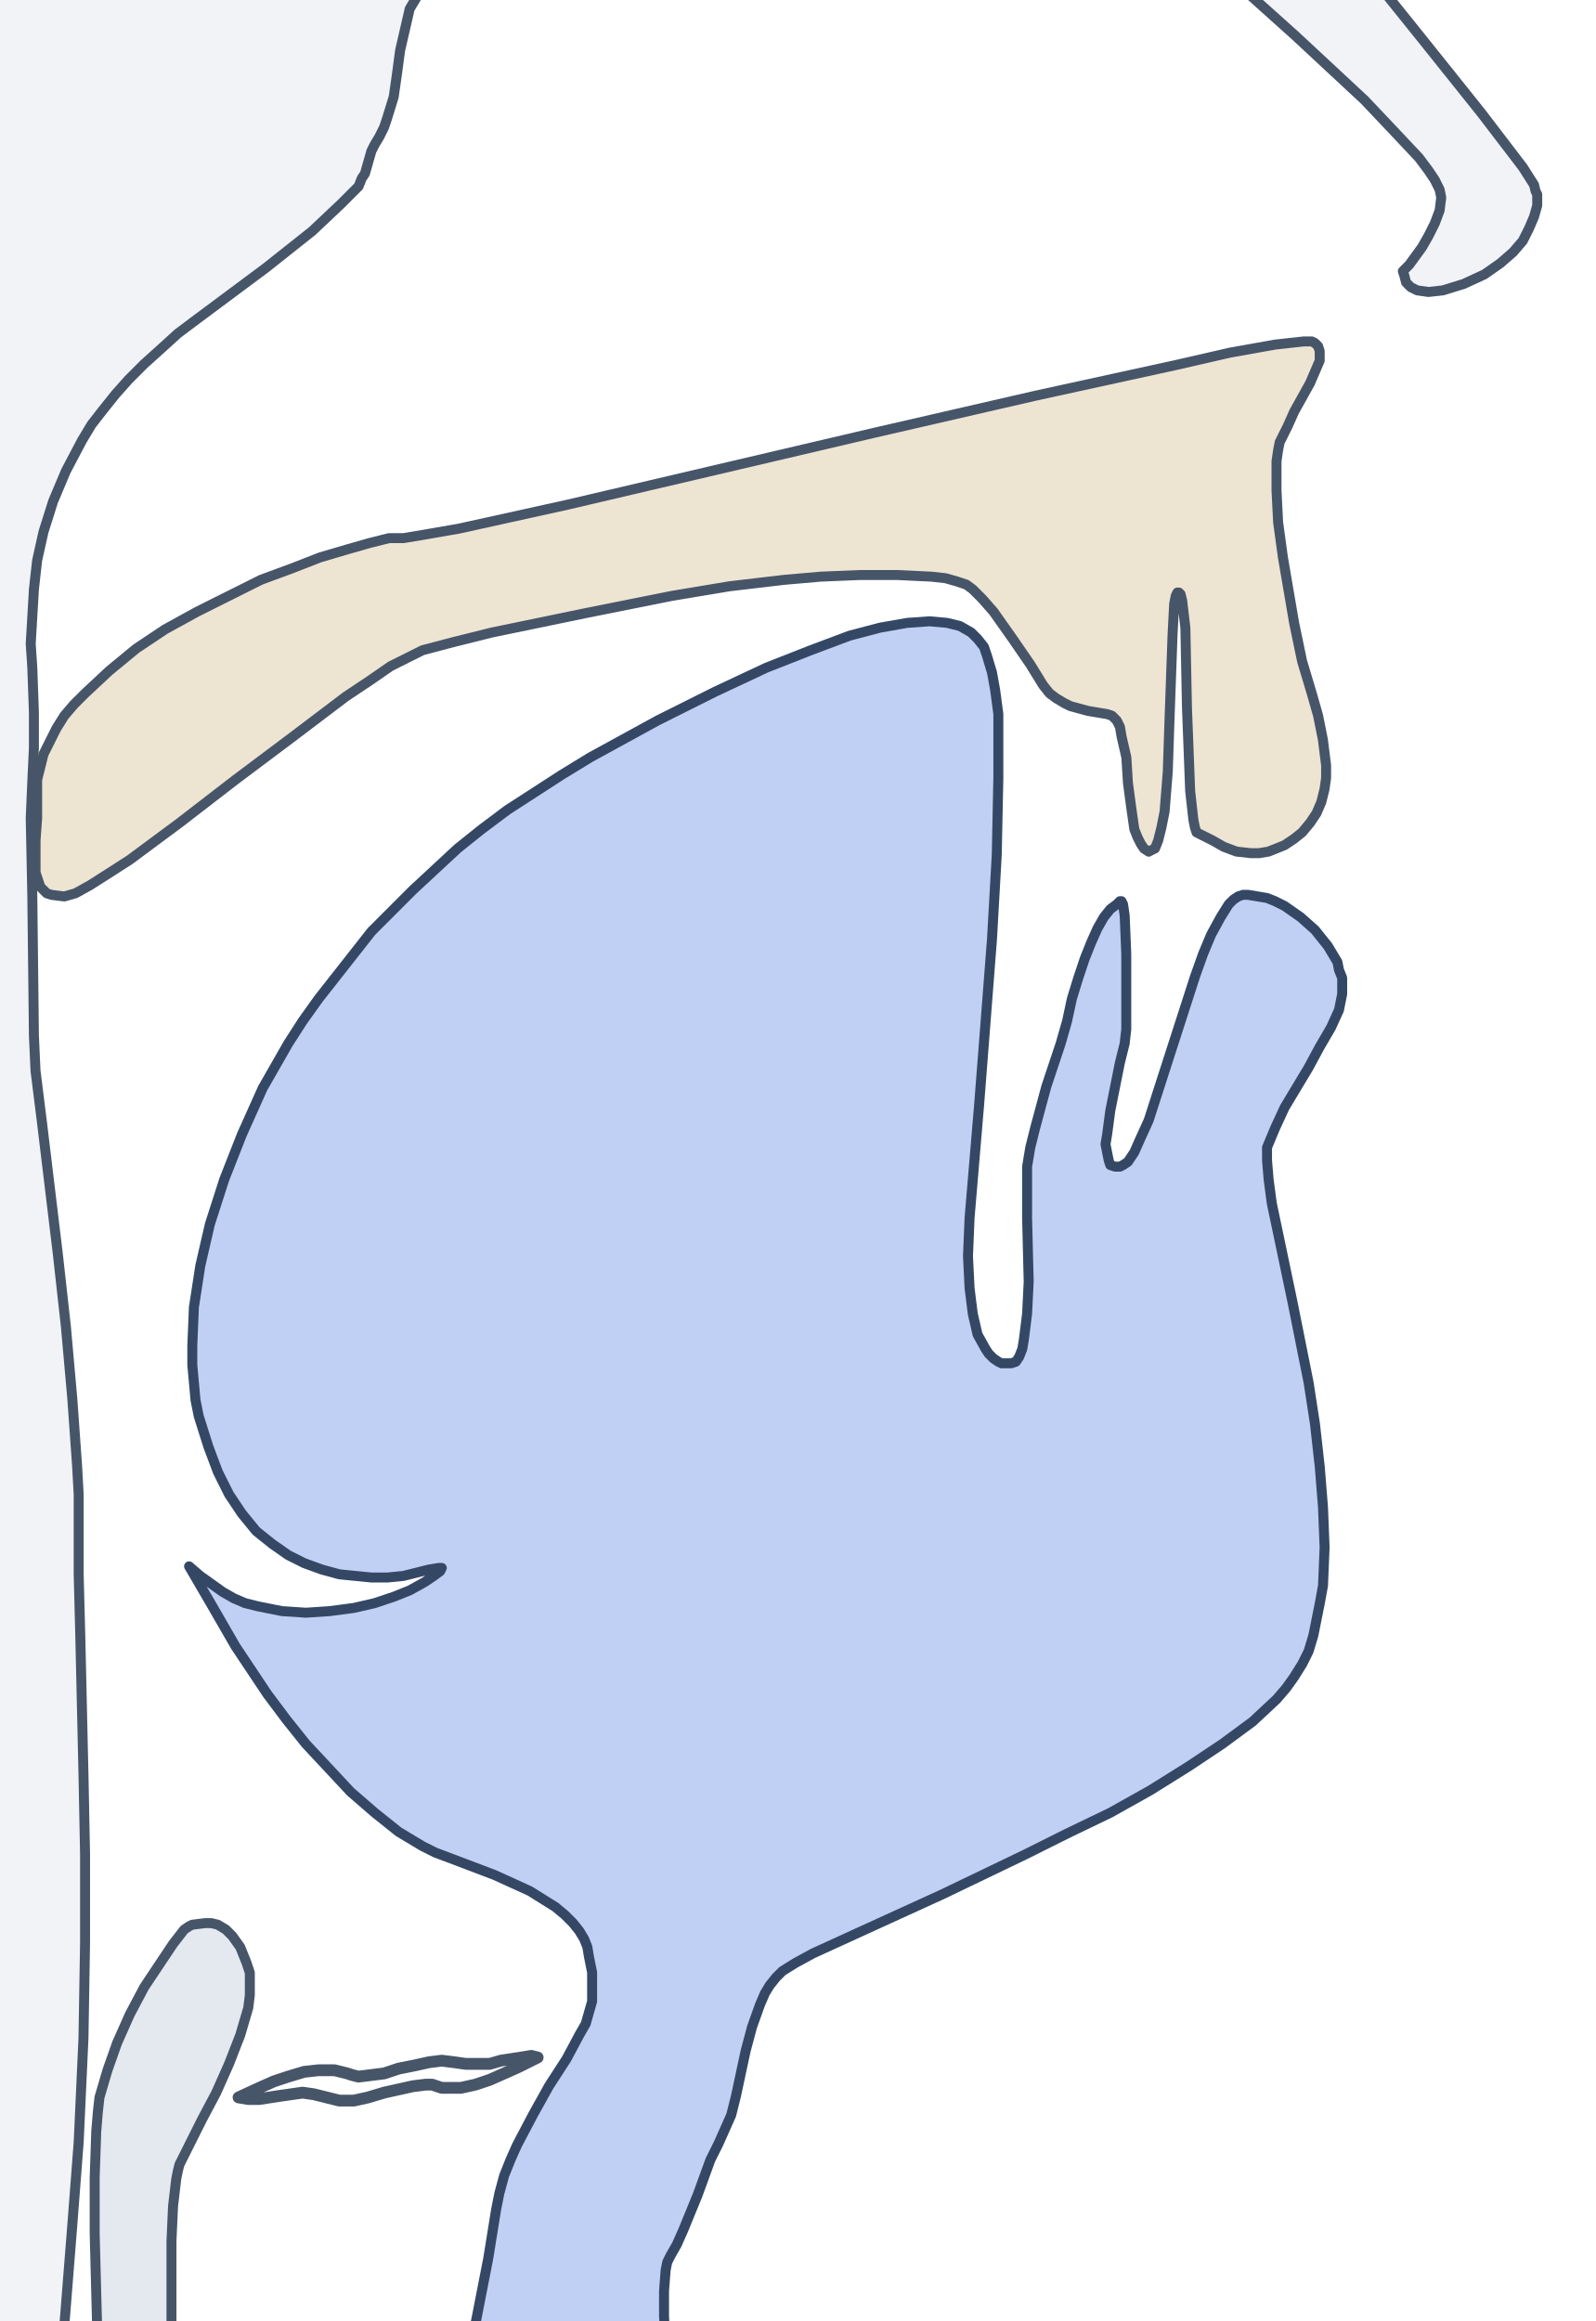
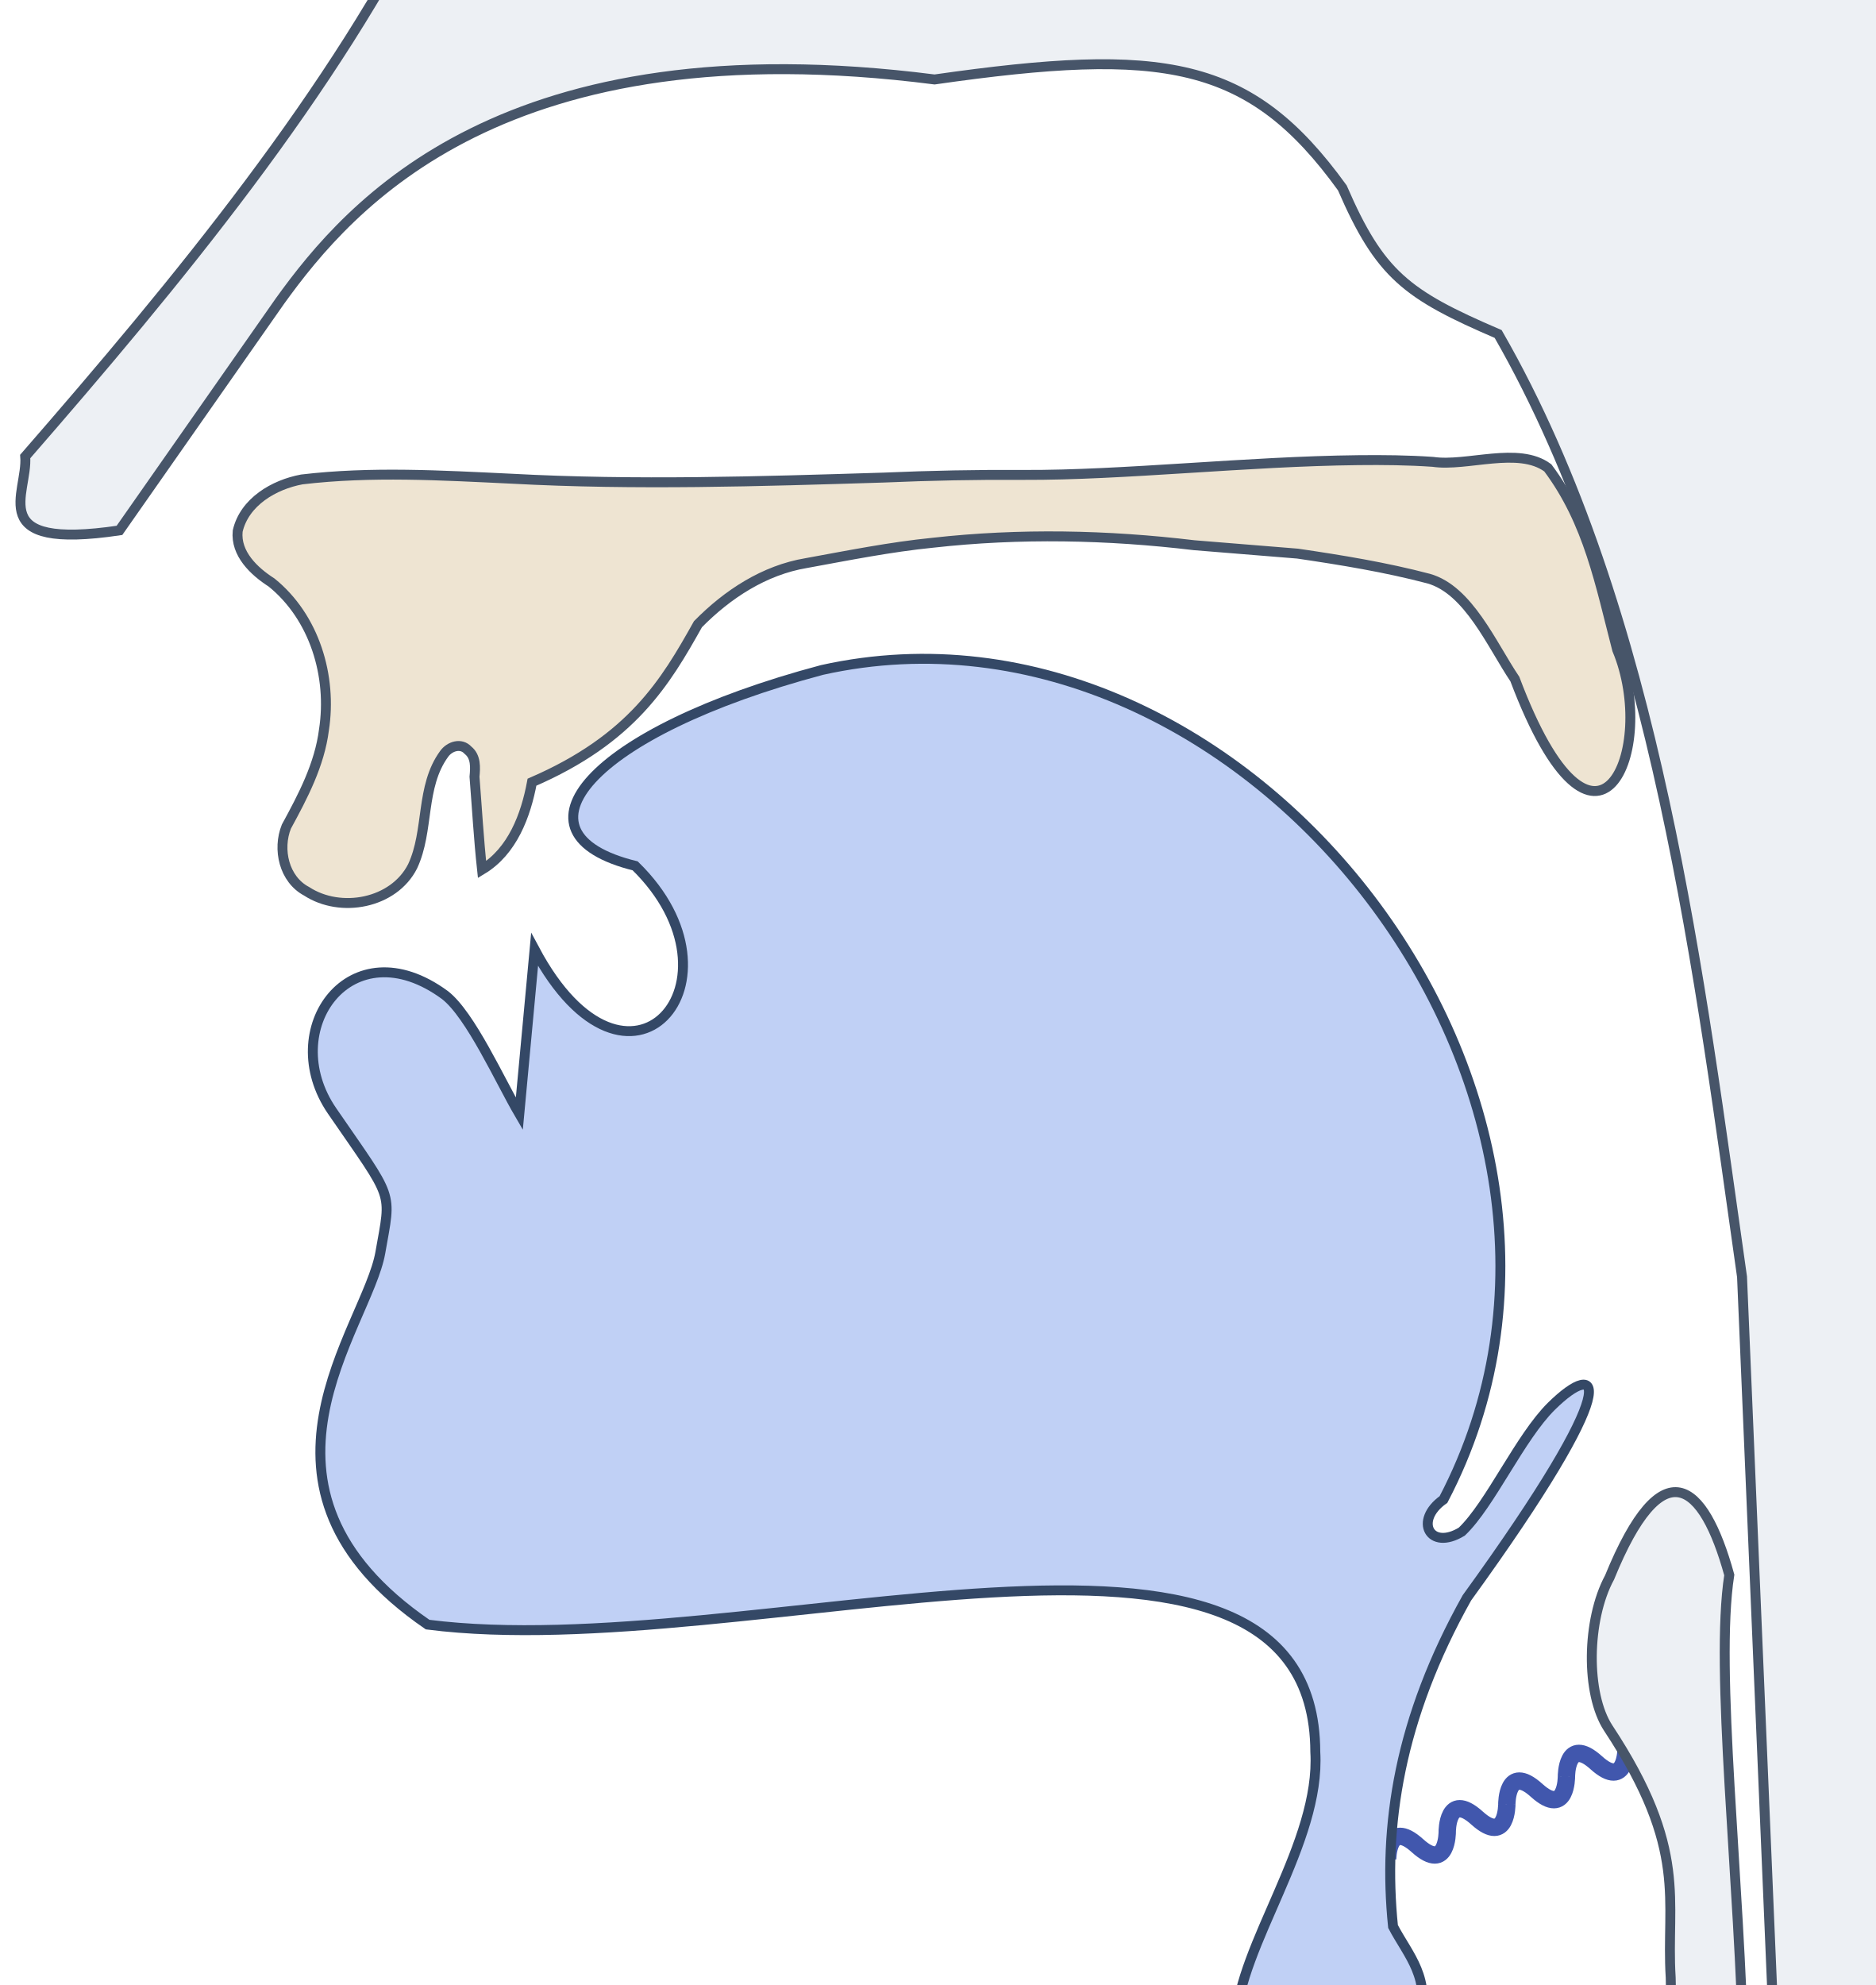
- <svg xmlns="http://www.w3.org/2000/svg" viewBox="88 90 88 128" id="svg2" height="640" width="440" version="1.0">
-   <defs id="defs4">
-     <pattern y="0" x="0" height="6" width="6" patternUnits="userSpaceOnUse" id="WMFhbasepattern" />
-   </defs>
-   <path id="path7" d="m 98.249,244.475 0,0 -0.176,-5.115 -0.441,-11.465 -0.177,-6.262 0,-5.644 0,-2.381 0.088,-1.94 0.176,-1.499 0.088,-0.441 0.088,-0.353 0,0 1.235,-2.469 0.794,-1.499 0.706,-1.587 0.618,-1.588 0.441,-1.499 0.088,-0.706 0,-0.618 0,-0.617 -0.176,-0.529 0,0 -0.353,-0.882 -0.441,-0.617 -0.353,-0.353 -0.441,-0.265 -0.353,-0.088 -0.353,0 -0.706,0.088 0,0 -0.176,0.088 -0.265,0.177 -0.617,0.794 -0.706,1.058 -0.882,1.323 -0.794,1.499 -0.706,1.587 -0.529,1.499 -0.441,1.499 0,0 -0.088,0.794 -0.088,1.058 -0.088,2.558 0,3.087 0.088,3.352 0.176,6.791 0,2.91 0,2.381 0,0 -0.176,9.878 -0.088,5.997 5.027,0 z" style="fill:#e4e9ef;fill-opacity:1;fill-rule:nonzero;stroke:#475569;stroke-width:0.55;stroke-linecap:round;stroke-linejoin:round;stroke-miterlimit:4;stroke-dasharray:none;stroke-opacity:1" />
-   <path id="path9" d="m 88.988,244.475 0,0 1.499,-14.199 1.058,-11.994 0.441,-5.556 0.353,-4.586 0,0 0.264,-5.732 0.088,-5.292 0,-4.851 -0.088,-4.41 -0.176,-7.673 -0.088,-3.352 0,-2.91 0,0 0,-1.499 -0.088,-1.588 -0.264,-3.704 -0.353,-3.969 -0.441,-3.969 -0.882,-7.32 -0.353,-2.822 -0.088,-1.94 0,0 -0.088,-7.673 -0.088,-4.321 0.088,-2.029 0.088,-1.852 0,0 0,-0.97 0,-0.97 -0.088,-2.469 -0.088,-1.323 0.088,-1.499 0.088,-1.499 0.176,-1.587 0.353,-1.588 0.529,-1.676 0.706,-1.676 0.882,-1.676 0.529,-0.882 0.617,-0.794 0.706,-0.882 0.706,-0.794 0.882,-0.882 0.882,-0.794 0.97,-0.882 1.058,-0.794 0,0 3.792,-2.822 2.558,-2.029 1.588,-1.499 0.529,-0.529 0.441,-0.441 0.176,-0.441 0.176,-0.265 0.176,-0.617 0.176,-0.617 0.176,-0.353 0.265,-0.441 0,0 0.264,-0.529 0.176,-0.529 0.353,-1.147 0.176,-1.234 0.176,-1.323 0.265,-1.146 0.264,-1.147 0.264,-0.441 0.265,-0.441 0.353,-0.441 0.441,-0.265 0,0 1.676,-0.794 2.91,-1.058 3.704,-1.411 4.233,-1.411 4.145,-1.323 3.881,-1.058 1.764,-0.441 1.411,-0.265 1.147,-0.176 0.882,0 0,0 1.676,0.264 2.117,0.618 2.558,0.882 2.734,0.97 2.646,1.235 2.646,1.323 1.146,0.617 1.058,0.706 0.97,0.618 0.794,0.706 0,0 3.44,3.087 3.792,3.528 1.587,1.676 1.411,1.499 0.529,0.706 0.353,0.529 0.264,0.529 0.088,0.441 0,0 -0.088,0.706 -0.264,0.706 -0.353,0.706 -0.353,0.618 -0.706,0.97 -0.353,0.353 0,0 0.088,0.264 0.088,0.353 0.265,0.265 0.353,0.176 0.618,0.088 0.794,-0.088 1.146,-0.353 0,0 1.147,-0.529 0.882,-0.618 0.706,-0.617 0.529,-0.617 0.353,-0.706 0.264,-0.618 0.177,-0.618 0,-0.617 0,0 -0.088,-0.176 -0.088,-0.353 -0.617,-0.97 -2.293,-2.998 -3.175,-3.969 -3.616,-4.498 -7.144,-8.731 -2.646,-3.351 -0.794,-1.147 -0.529,-0.794 0,0 -0.264,-0.618 -0.176,-0.617 -0.088,-0.706 -0.088,-0.794 0,-1.676 0.176,-1.764 0.353,-3.881 0.088,-2.028 0,-2.029 0,0 -0.088,-0.97 -0.176,-1.058 -0.441,-1.94 -0.617,-1.852 -0.617,-1.764 -0.706,-1.411 -0.529,-1.147 -0.529,-0.97 0,0 -0.177,-0.706 -0.706,-1.94 -1.146,-2.91 -0.794,-1.852 -0.97,-1.94 -1.058,-2.205 -1.235,-2.205 -1.411,-2.381 -1.587,-2.469 -1.764,-2.558 -1.94,-2.558 -2.117,-2.558 -2.381,-2.558 -2.558,-2.469 -2.734,-2.381 -1.499,-1.147 -1.499,-1.147 -1.587,-1.147 -1.588,-1.058 -1.676,-1.058 -1.764,-0.97 -1.764,-0.97 -1.852,-0.97 -1.94,-0.794 L 108.303,4.674 106.274,3.969 104.157,3.263 102.041,2.646 99.748,2.028 97.455,1.587 95.074,1.147 92.604,0.794 90.135,0.529 87.577,0.353 84.931,0.265 82.197,0.176 79.375,0.265 76.553,0.441 73.643,0.706 70.556,1.058 l -2.999,0.529 -3.175,0.529 -3.263,0.706 0,0 -3.175,0.794 -3.175,0.794 -2.998,0.794 -2.822,0.97 -2.822,0.882 -2.646,0.97 -2.557,0.97 -2.469,1.058 -2.381,1.058 -2.205,1.058 -2.205,1.147 -2.117,1.147 -1.94,1.147 -1.94,1.235 -1.764,1.235 -1.764,1.235 -1.587,1.235 -1.587,1.323 -1.499,1.235 -1.323,1.323 -1.323,1.323 -1.323,1.323 -1.147,1.411 -1.147,1.323 -0.97,1.411 -0.97,1.323 -0.97,1.411 -0.794,1.411 -1.587,2.734 -1.235,2.822 -1.147,2.734 -0.882,2.822 -0.794,2.646 -0.529,2.646 -0.441,2.646 -0.353,2.558 -0.176,2.469 -0.088,2.293 -0.088,2.293 0.088,2.117 0.176,3.881 0.176,3.263 0.176,2.557 0,0 0.176,2.469 0.441,2.999 0.617,3.439 0.794,3.881 1.058,4.057 1.147,4.321 1.411,4.41 1.499,4.41 1.676,4.498 1.764,4.233 1.94,4.057 0.97,1.941 0.97,1.852 1.058,1.764 1.058,1.676 1.058,1.499 1.147,1.411 1.058,1.323 1.147,1.146 1.147,0.97 1.147,0.794 0,0 1.147,0.794 1.147,0.882 1.235,0.882 1.147,1.058 2.381,2.205 2.381,2.469 2.293,2.646 2.205,2.646 2.117,2.734 2.028,2.822 1.852,2.646 1.676,2.558 1.587,2.381 1.323,2.117 1.852,3.351 0.529,1.058 0.264,0.618 0,0 0.177,0.441 0.264,0.618 0.794,1.764 1.058,2.293 0.529,1.411 0.529,1.411 0.441,1.587 0.441,1.676 0.353,1.852 0.265,1.852 0.088,1.852 -0.088,2.028 -0.176,2.029 -0.441,2.117 0,0 -1.323,5.556 -1.676,7.761 -3.881,18.256 -4.763,23.107 45.156,0 z" style="fill:#f1f3f6;fill-opacity:1;fill-rule:nonzero;stroke:#475569;stroke-width:0.55;stroke-linecap:round;stroke-linejoin:round;stroke-miterlimit:4;stroke-dasharray:none;stroke-opacity:1" />
-   <path id="path11" d="m 112.095,205.052 0,0 -0.265,-0.088 -0.353,0 -0.706,0.088 -0.794,0.177 -0.794,0.176 -0.882,0.265 -0.794,0.176 -0.794,0 -0.353,-0.088 -0.353,-0.088 0,0 -0.706,-0.176 -0.617,-0.088 -0.618,0.088 -0.618,0.088 -1.146,0.176 -0.618,0 -0.529,-0.088 0,0 1.146,-0.529 0.794,-0.353 0.794,-0.264 0.882,-0.265 0.794,-0.088 0.882,0 0.353,0.088 0.353,0.088 0,0 0.264,0.088 0.353,0.088 0.706,-0.088 0.706,-0.088 0.794,-0.264 0.882,-0.176 0.794,-0.176 0.706,-0.088 0.706,0.088 0,0 0.617,0.088 0.706,0 0.618,0 0.618,-0.177 1.146,-0.176 0.529,-0.088 0.353,0.088 0,0 -1.058,0.529 -1.587,0.706 -0.794,0.265 -0.794,0.176 -0.706,0 -0.353,0 -0.264,-0.088 0,0 z" style="fill:none;stroke:#475569;stroke-width:0.65;stroke-linecap:round;stroke-linejoin:round;stroke-miterlimit:4;stroke-dasharray:none;stroke-opacity:1" />
-   <path id="path13" d="m 151.342,136.966 0,0 0.176,-0.088 0.176,-0.088 0.176,-0.441 0.176,-0.706 0.176,-0.882 0.176,-2.205 0.088,-2.646 0.177,-4.939 0.088,-1.676 0.088,-0.441 0.088,-0.176 0,0 0.088,0 0.088,0.088 0.088,0.353 0.177,1.499 0.088,4.41 0.176,4.586 0.176,1.587 0.088,0.441 0.088,0.264 0,0 0.882,0.441 0.618,0.353 0.706,0.264 0.794,0.088 0.441,0 0.529,-0.088 0.441,-0.176 0.441,-0.177 0.529,-0.353 0.441,-0.353 0,0 0.441,-0.529 0.353,-0.529 0.265,-0.617 0.176,-0.706 0.088,-0.617 0,-0.706 -0.177,-1.411 -0.264,-1.323 -0.353,-1.235 -0.529,-1.764 0,0 -0.441,-2.117 -0.618,-3.616 -0.265,-1.94 -0.088,-1.764 0,-1.588 0.088,-0.617 0.088,-0.441 0,0 0.441,-0.882 0.353,-0.794 0.882,-1.587 0.265,-0.618 0.265,-0.617 0,-0.529 -0.088,-0.265 -0.176,-0.176 0,0 -0.176,-0.088 -0.441,0 -1.587,0.176 -2.469,0.441 -3.087,0.706 -7.673,1.676 -8.819,2.029 -16.933,3.969 -5.997,1.323 -2.028,0.353 -1.058,0.176 0,0 -0.794,0 -1.058,0.265 -1.234,0.353 -1.499,0.441 -1.587,0.618 -1.676,0.618 -1.764,0.882 -1.764,0.882 -1.764,0.97 -1.587,1.058 -1.499,1.235 -1.323,1.235 -0.618,0.617 -0.529,0.618 -0.441,0.706 -0.353,0.706 -0.353,0.706 -0.176,0.706 -0.177,0.706 0,0.794 0,0 0,1.323 -0.088,1.235 0,0.97 0,0.794 0.176,0.529 0.088,0.265 0.176,0.176 0.177,0.177 0.264,0.088 0.706,0.088 0,0 0.617,-0.176 0.794,-0.441 0.97,-0.617 1.235,-0.794 2.734,-2.028 3.087,-2.381 3.175,-2.381 2.911,-2.205 1.323,-0.882 1.147,-0.794 1.058,-0.529 0.706,-0.353 0,0 1.676,-0.441 2.117,-0.529 5.116,-1.058 4.851,-0.97 3.175,-0.529 0,0 2.999,-0.353 2.029,-0.177 2.117,-0.088 2.117,0 1.852,0.088 0.794,0.088 0.618,0.176 0.529,0.176 0.353,0.264 0,0 0.529,0.529 0.618,0.706 1.058,1.499 0.97,1.411 0.706,1.146 0,0 0.353,0.441 0.353,0.264 0.441,0.265 0.353,0.176 0.97,0.264 1.058,0.177 0,0 0.264,0.088 0.265,0.265 0.176,0.353 0.088,0.529 0.264,1.147 0.088,1.411 0.176,1.323 0.177,1.235 0.176,0.441 0.177,0.353 0.176,0.265 0.265,0.176 0,0 z" style="fill:#eee4d2;fill-opacity:1;fill-rule:nonzero;stroke:#475569;stroke-width:0.55;stroke-linecap:round;stroke-linejoin:round;stroke-miterlimit:4;stroke-dasharray:none;stroke-opacity:1" />
-   <path id="path15" d="m 122.237,244.475 0,0 1.235,-7.673 0.97,-6.173 0.353,-2.558 0.176,-1.94 0,0 0,-1.587 0,-1.764 -0.264,-3.439 -0.088,-1.588 0,-1.411 0.088,-1.146 0.088,-0.441 0.176,-0.353 0,0 0.353,-0.618 0.353,-0.794 0.794,-1.941 0.706,-1.94 0.441,-0.882 0.353,-0.794 0,0 0.353,-0.794 0.264,-1.058 0.529,-2.469 0.353,-1.323 0.441,-1.235 0.265,-0.617 0.265,-0.441 0.353,-0.441 0.353,-0.353 0,0 0.706,-0.441 0.97,-0.529 3.087,-1.411 4.057,-1.852 4.586,-2.205 2.293,-1.146 2.381,-1.147 2.205,-1.235 2.117,-1.323 1.852,-1.234 1.676,-1.235 1.323,-1.234 0.529,-0.618 0.441,-0.618 0,0 0.441,-0.706 0.353,-0.706 0.265,-0.882 0.176,-0.882 0.177,-0.882 0.176,-0.97 0.088,-2.117 -0.088,-2.205 -0.176,-2.205 -0.265,-2.381 -0.353,-2.293 -0.882,-4.409 -0.794,-3.792 -0.353,-1.676 -0.176,-1.323 -0.088,-1.058 0,-0.706 0,0 0.441,-1.058 0.529,-1.147 1.323,-2.205 0.618,-1.146 0.617,-1.058 0.441,-0.97 0.088,-0.441 0.088,-0.441 0,0 0,-0.441 0,-0.441 -0.176,-0.441 -0.088,-0.441 -0.529,-0.882 -0.706,-0.882 -0.794,-0.706 -0.882,-0.617 -0.529,-0.265 -0.441,-0.176 -0.529,-0.088 -0.529,-0.088 0,0 -0.264,0 -0.265,0.088 -0.265,0.177 -0.264,0.264 -0.441,0.706 -0.529,0.97 -0.441,1.058 -0.441,1.235 -0.882,2.734 -0.882,2.734 -0.794,2.469 -0.441,0.97 -0.353,0.794 -0.353,0.529 -0.265,0.176 -0.176,0.088 0,0 -0.264,0 -0.265,-0.088 -0.088,-0.264 -0.088,-0.441 -0.088,-0.441 0.088,-0.529 0.176,-1.323 0.529,-2.646 0.264,-1.058 0.088,-0.794 0,0 0,-4.145 -0.088,-2.117 -0.088,-0.617 -0.088,-0.176 -0.088,0 0,0 -0.176,0.176 -0.353,0.264 -0.353,0.441 -0.353,0.617 -0.353,0.794 -0.353,0.882 -0.353,1.058 -0.353,1.146 0,0 -0.265,1.235 -0.353,1.234 -0.794,2.381 -0.618,2.293 -0.264,1.058 -0.176,1.058 0,0 0,1.235 0,1.587 0.088,3.528 -0.088,1.764 -0.176,1.411 -0.088,0.529 -0.176,0.441 -0.177,0.265 -0.264,0.088 0,0 -0.264,0 -0.265,0 -0.176,-0.088 -0.264,-0.176 -0.265,-0.264 -0.176,-0.265 -0.441,-0.794 -0.264,-1.147 -0.176,-1.411 -0.088,-1.764 0.088,-2.117 0,0 0.529,-6.262 0.706,-9.084 0.264,-4.674 0.088,-4.233 0,-1.852 0,-1.676 -0.176,-1.323 -0.176,-0.97 0,0 -0.264,-0.882 -0.177,-0.529 -0.353,-0.441 -0.353,-0.353 -0.617,-0.353 -0.706,-0.176 -0.97,-0.088 -1.235,0.088 -1.499,0.264 -1.676,0.441 -2.117,0.794 -2.469,0.97 -2.822,1.323 -3.175,1.588 -3.704,2.028 0,0 -1.588,0.97 -1.499,0.97 -1.499,0.97 -1.411,1.058 -1.323,1.058 -1.235,1.146 -1.235,1.146 -1.146,1.147 -1.147,1.147 -0.97,1.234 -0.97,1.235 -0.97,1.234 -0.882,1.235 -0.794,1.234 -1.411,2.469 -1.147,2.558 -0.97,2.469 -0.794,2.469 -0.529,2.293 -0.353,2.293 -0.088,2.117 0,1.058 0.088,0.97 0.088,0.97 0.176,0.882 0,0 0.529,1.676 0.529,1.411 0.617,1.235 0.706,1.058 0.794,0.97 0.882,0.706 0.882,0.617 0.882,0.441 0.97,0.353 0.97,0.264 0.882,0.088 0.882,0.088 0.882,0 0.882,-0.088 0.706,-0.176 0.706,-0.176 0,0 0.529,-0.088 0.176,0 0,0 -0.088,0.177 -0.353,0.264 -0.529,0.353 -0.794,0.441 -0.882,0.353 -1.058,0.353 -1.146,0.264 -1.323,0.176 -1.323,0.088 -1.323,-0.088 -1.323,-0.265 -0.706,-0.176 -0.618,-0.265 -0.618,-0.353 -0.617,-0.441 -0.617,-0.441 -0.618,-0.529 0,0 1.235,2.117 1.323,2.293 1.764,2.646 1.058,1.411 1.058,1.323 1.235,1.323 1.234,1.323 1.323,1.147 1.323,1.058 1.323,0.794 0.706,0.353 0.706,0.264 0,0 2.558,0.97 1.94,0.882 0.706,0.441 0.706,0.441 0.529,0.441 0.441,0.441 0.353,0.441 0.265,0.441 0.176,0.441 0.088,0.529 0.176,0.882 0,1.058 0,0 0,0.529 -0.176,0.618 -0.176,0.617 -0.353,0.617 -0.706,1.323 -0.97,1.499 -0.882,1.588 -0.882,1.676 -0.353,0.794 -0.353,0.882 -0.264,0.97 -0.176,0.882 0,0 -0.441,2.734 -0.794,4.057 -2.293,10.407 -2.293,9.878 -0.882,3.616 -0.529,1.94 14.111,0 z" style="fill:#c0d0f5;fill-opacity:1;fill-rule:nonzero;stroke:#344866;stroke-width:0.55;stroke-linecap:round;stroke-linejoin:round;stroke-miterlimit:4;stroke-dasharray:none;stroke-opacity:1" />
+ <svg xmlns="http://www.w3.org/2000/svg" width="378" height="400" version="1.1" style="fill:#edf0f4;stroke-width:2;stroke:#475569" viewBox="0 0 378 400">
+   <path d="m279.66 374.71s-0.052-8.264 6.005-2.786c6.058 5.478 6.005-2.786 6.005-2.786m24.022-11.146s-0.052-8.264 6.005-2.786c6.058 5.478 6.005-2.786 6.005-2.786m-24.022 11.146s-0.052-8.264 6.005-2.786c6.058 5.478 6.005-2.786 6.005-2.786m-24.022 11.146s-0.052-8.264 6.005-2.786c6.058 5.478 6.005-2.786 6.005-2.786" style="fill:none;stroke:#4157ad;stroke-width:3.5" />
+   <path d="m256.36 487.8 24.898 0.513c-2.313-9.671-7.136-25.469-1.797-33.111 5.081-4.463 14.469-17.943 2e-5 -24.384-7.9-10.468 5.216-16.879 6.417-23.101 2.763-8.988-2.119-13.729-5.133-19.507-2.082-20.237 1.261-41.888 14.887-66.223 32.357-44.68 26.743-48.177 17.063-38.641-6.375 6.28-12.334 19.813-18.09 25.294-6.428 3.924-9.708-2.213-3.693-6.473 42.308-80.883-39.871-186.16-125.25-167.16-46.853 12.466-64.222 32.947-37.651 39.471 23.705 23.176-1.449 52.126-20.271 16.86l-3.08 33.111c-3.876-6.641-9.836-19.951-14.988-23.932-19.005-13.98-34.016 6.961-22.743 23.355 12.588 18.306 11.947 15.858 9.724 28.531-2.678 15.267-30.943 47.203 9.527 74.973 64.714 8.286 178.72-34.066 178.9 25.668 1.091 18.285-15.333 38.921-16.027 54.415-1.356 30.306 11.051 52.548 7.3 80.34z" style="fill:#c0d0f5;stroke:#344866;stroke-width:2" />
+   <path d="m360.83 487.8 170.95 1.027c-6.391-59.243-13.328-118.18 2.567-178.65 6.467-12.733 15.101-30.264 23.104-37.388 12.911-11.493 25.29-25.102 32.852-45.262 19.289-44.528 28.826-117.25 27.742-188.53-0.96-63.116-10.818-134.38-54.95-198.03-36.116-51.883-129.93-106.41-283.88-86.243-175.2 52.486-194.47 120.95-200.21 138.09-3.776 36.542 13.747 56.022 8.214 85.217-19.752 40.433-51.633 78.907-82.137 113.96 0.609 7.415-8.437 18.968 18.994 14.887l32.341-46.202c14.192-19.712 45.295-55.755 131.93-44.662 46.124-6.597 63.522-3.983 82.177 21.841 7.583 17.492 12.913 21.503 31.408 29.448 32.157 55.976 40.741 131.37 49.148 189.99z" />
+   <path d="m261.51 111.56c8.868 1.303 17.746 2.757 26.417 5.04 8.034 2.264 12.706 13.309 17.368 20.238 16.459 43.63 28.952 14.046 20.624-5.909-3.436-13.212-5.734-25.642-13.98-36.649-5.92-4.392-16.27-0.193-23.17-1.212-4.998-0.347-10.013-0.394-15.021-0.341-22.484 0.241-47.333 3.062-67.391 2.973-9.422-0.061-18.84 0.129-28.252 0.537-25.001 0.771-50.04 1.577-75.036 0.225-14.065-0.666-28.234-1.513-42.255 0.151-5.59 1.04-11.564 4.522-12.914 10.416-0.45 4.56 3.304 8.094 6.823 10.349 8.661 6.988 12.235 18.902 10.565 29.688-0.888 7.026-4.234 13.377-7.575 19.507-1.83 4.575-0.483 10.627 4.084 13.035 6.84 4.466 17.549 2.487 21.358-5.039 3.373-7.197 1.522-16.019 6.36-22.655 1.095-1.529 3.385-2.287 4.805-0.731 1.634 1.304 1.482 3.505 1.308 5.337 0.498 6.239 0.842 12.492 1.52 18.715 6.129-3.696 8.816-10.898 10.067-17.614 20.142-8.713 26.893-20.128 33.45-31.839 5.928-6.026 13.361-10.903 21.817-12.311 8.476-1.546 16.941-3.244 25.525-4.103 17.49-1.956 35.182-1.593 52.643 0.497z" style="fill:#eee4d2;stroke:#475569;stroke-width:2" />
+   <path d="m333.11 488.83 17.35 0.44c3.448 0.087 1.256-58.443 0.949-73.935-0.719-36.326-5.882-78.831-2.899-97.966-5.203-18.85-13.474-25.607-24.128 0.513-4.63 8.529-4.819 23.45-0.255 30.366 16.283 24.679 11.595 34.661 12.576 50.23 0.745 30.757 1.126 60.012-3.594 90.35z" />
</svg>
